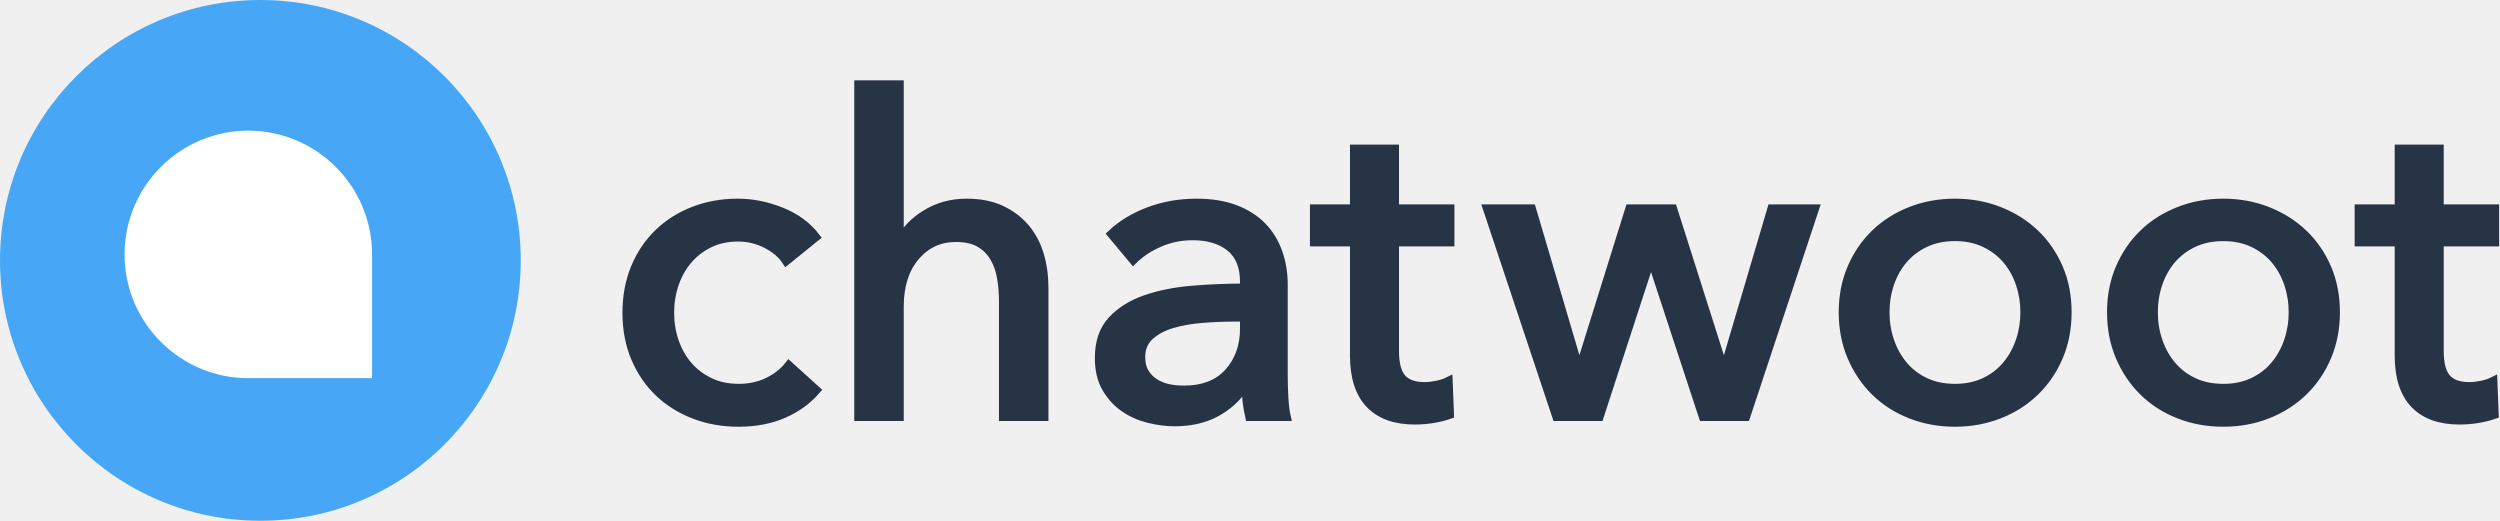
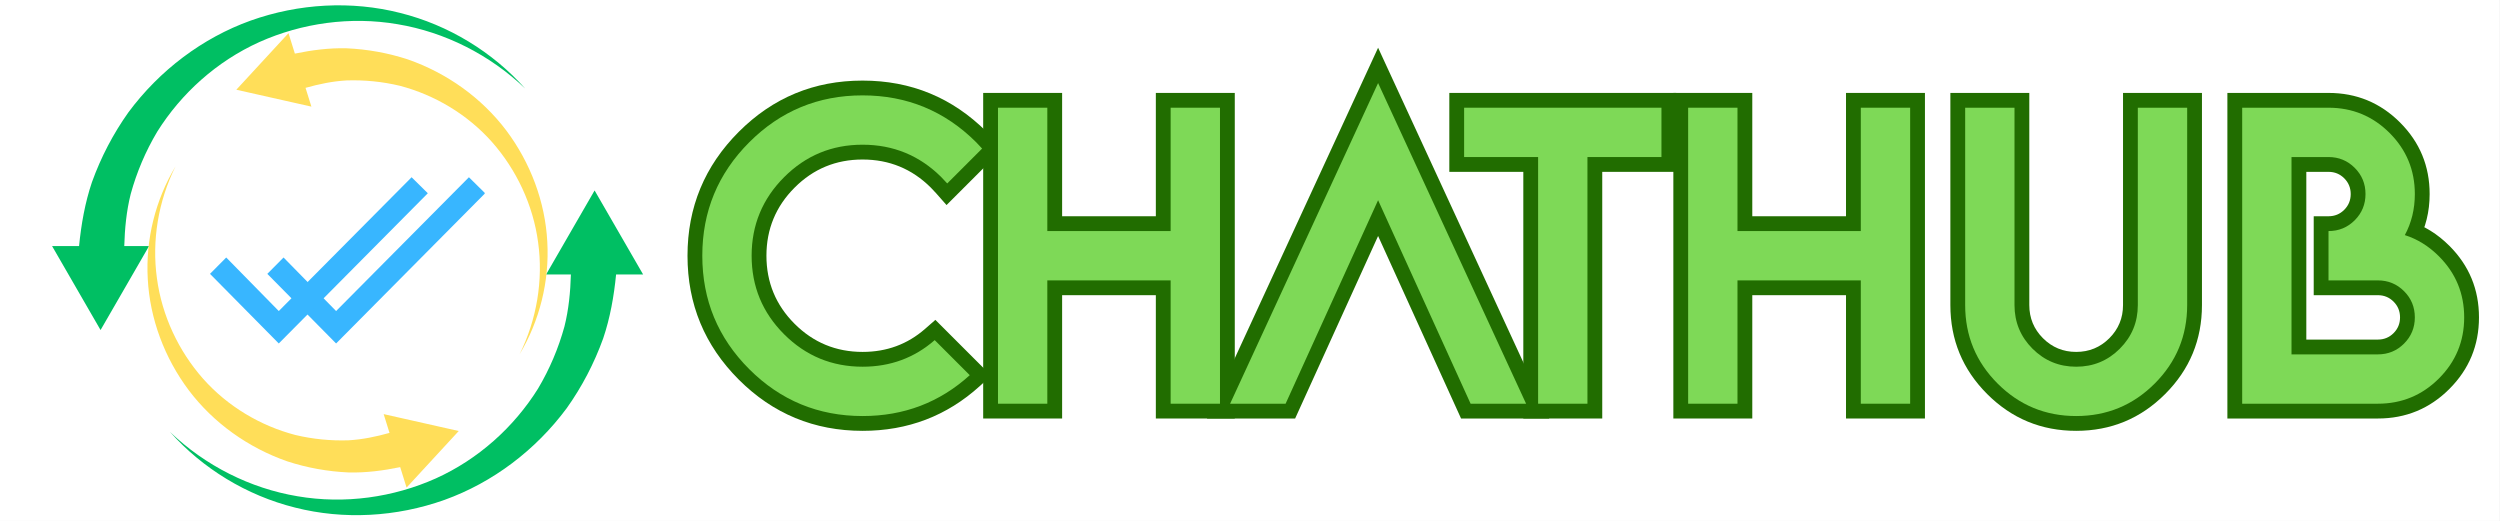
- <svg xmlns="http://www.w3.org/2000/svg" width="2458px" height="512px" viewBox="0 0 2458 512" version="1.1">
-   <g id="Logo" stroke="none" stroke-width="1" fill="none" fill-rule="evenodd">
-     <g id="on_white" fill-rule="nonzero">
-       <g id="woot-log">
-         <circle id="Oval" fill="#47A7F6" cx="256" cy="256" r="256" />
-         <path d="M362.808,368.808 L244.123,368.808 C178.699,368.808 125.457,315.562 125.457,250.122 C125.457,184.703 178.699,131.457 244.124,131.457 C309.565,131.457 362.808,184.703 362.808,250.122 L362.808,368.808 Z" id="Fill-1" stroke="#FFFFFF" stroke-width="6" fill="#FFFFFF" />
+ <svg xmlns="http://www.w3.org/2000/svg" width="2458" zoomAndPan="magnify" viewBox="0 0 1843.5 384" height="512" preserveAspectRatio="xMidYMid meet" version="1.0">
+   <defs>
+     <g />
+     <clipPath id="c79c29c38e">
+       <path d="M 0 0.051 L 1843 0.051 L 1843 383.945 L 0 383.945 Z M 0 0.051 " clip-rule="nonzero" />
+     </clipPath>
+     <clipPath id="16003195d8">
+       <path d="M 38 0.051 L 475 0.051 L 475 383.945 L 38 383.945 Z M 38 0.051 " clip-rule="nonzero" />
+     </clipPath>
+     <clipPath id="57e912768a">
+       <path d="M 87 140 L 436.59 140 L 436.59 380 L 87 380 Z M 87 140 " clip-rule="nonzero" />
+     </clipPath>
+     <clipPath id="6dd7930e6b">
+       <path d="M 0.391 3 L 350 3 L 350 244 L 0.391 244 Z M 0.391 3 " clip-rule="nonzero" />
+     </clipPath>
+     <clipPath id="81e90a83df">
+       <path d="M 70 122 L 301 122 L 301 360 L 70 360 Z M 70 122 " clip-rule="nonzero" />
+     </clipPath>
+     <clipPath id="9106e9ce43">
+       <path d="M 311.855 -18.316 L 414.746 311.711 L 124.551 402.18 L 21.66 72.156 Z M 311.855 -18.316 " clip-rule="nonzero" />
+     </clipPath>
+     <clipPath id="2b8f3c3e44">
+       <path d="M 311.855 -18.316 L 414.746 311.711 L 124.551 402.18 L 21.66 72.156 Z M 311.855 -18.316 " clip-rule="nonzero" />
+     </clipPath>
+     <clipPath id="25d35d58f9">
+       <path d="M 136 24 L 366 24 L 366 262 L 136 262 Z M 136 24 " clip-rule="nonzero" />
+     </clipPath>
+     <clipPath id="d7359f8c96">
+       <path d="M 311.855 -18.316 L 414.746 311.711 L 124.551 402.18 L 21.66 72.156 Z M 311.855 -18.316 " clip-rule="nonzero" />
+     </clipPath>
+     <clipPath id="adcada7158">
+       <path d="M 311.855 -18.316 L 414.746 311.711 L 124.551 402.18 L 21.66 72.156 Z M 311.855 -18.316 " clip-rule="nonzero" />
+     </clipPath>
+     <clipPath id="40f9f9fa3a">
+       <path d="M 159 130.703 L 319.422 130.703 L 319.422 253.484 L 159 253.484 Z M 159 130.703 " clip-rule="nonzero" />
+     </clipPath>
+     <clipPath id="d734fc5a1a">
+       <path d="M 116.777 130.703 L 278 130.703 L 278 253.484 L 116.777 253.484 Z M 116.777 130.703 " clip-rule="nonzero" />
+     </clipPath>
+     <clipPath id="af3cadb6a2">
+       <rect x="0" width="437" y="0" height="384" />
+     </clipPath>
+     <clipPath id="b1de619b25">
+       <rect x="0" width="1340" y="0" height="370" />
+     </clipPath>
+   </defs>
+   <g clip-path="url(#c79c29c38e)">
+     <path fill="#ffffff" d="M 0 0.051 L 1843 0.051 L 1843 383.949 L 0 383.949 Z M 0 0.051 " fill-opacity="1" fill-rule="nonzero" />
+     <path fill="#ffffff" d="M 0 0.051 L 1843 0.051 L 1843 383.949 L 0 383.949 Z M 0 0.051 " fill-opacity="1" fill-rule="nonzero" />
+   </g>
+   <g clip-path="url(#16003195d8)">
+     <g transform="matrix(1, 0, 0, 1, 38, -0.000000000000026167)">
+       <g clip-path="url(#af3cadb6a2)">
+         <g clip-path="url(#57e912768a)">
+           <path fill="#00bf63" d="M 436.219 202.371 L 400.457 140.441 L 364.703 202.371 L 382.98 202.371 C 382.605 215.254 381.391 228.145 378.219 240.789 C 373.832 256.723 367.32 272.152 358.738 286.582 C 340.957 315 314.727 338.633 283.367 352.793 C 252.078 366.805 216.152 371.906 181.398 365.941 C 146.672 360.152 113.426 343.48 87.383 318.539 C 111.363 345.449 143.805 365.363 179.637 374.301 C 215.438 383.395 254.211 381.285 289.77 368.625 C 325.344 355.828 356.984 331.945 379.961 300.918 C 391.137 285.191 400.176 267.887 406.797 249.52 C 411.938 234.32 414.719 218.43 416.309 202.371 Z M 436.219 202.371 " fill-opacity="1" fill-rule="nonzero" />
+         </g>
+         <g clip-path="url(#6dd7930e6b)">
+           <path fill="#00bf63" d="M 77.871 97.227 C 95.652 68.805 121.883 45.176 153.246 31.012 C 184.535 17 220.461 11.898 255.215 17.863 C 289.941 23.652 323.184 40.32 349.227 65.266 C 325.25 38.359 292.805 18.445 256.977 9.508 C 221.172 0.414 182.398 2.523 146.84 15.184 C 111.266 27.98 79.629 51.863 56.652 82.891 C 45.477 98.617 36.434 115.922 29.816 134.289 C 24.676 149.484 21.895 165.379 20.305 181.438 L 0.395 181.438 L 36.156 243.367 L 71.91 181.438 L 53.633 181.438 C 54.008 168.555 55.219 155.66 58.395 143.02 C 62.781 127.086 69.289 111.656 77.871 97.227 Z M 77.871 97.227 " fill-opacity="1" fill-rule="nonzero" />
+         </g>
+         <g clip-path="url(#81e90a83df)">
+           <g clip-path="url(#9106e9ce43)">
+             <g clip-path="url(#2b8f3c3e44)">
+               <path fill="#ffde59" d="M 261.805 359.547 L 300.273 317.828 L 244.914 305.367 L 249.23 319.215 C 239.383 321.973 229.332 324.098 219.004 324.68 C 205.895 325.121 192.672 323.832 179.715 320.738 C 153.984 313.98 129.891 299.691 111.754 279.277 C 93.75 258.887 81.402 232.875 77.711 205.141 C 73.895 177.465 78.672 148.344 91.418 122.727 C 76.695 147.246 69.273 176.523 70.965 205.777 C 72.531 235.047 83.285 263.922 101.273 287.871 C 119.367 311.797 144.934 330.125 173.863 340.203 C 188.418 344.953 203.66 347.715 219.141 348.391 C 231.867 348.695 244.562 347.051 257.102 344.461 Z M 261.805 359.547 " fill-opacity="1" fill-rule="nonzero" />
+             </g>
+           </g>
+         </g>
+         <g clip-path="url(#25d35d58f9)">
+           <g clip-path="url(#d7359f8c96)">
+             <g clip-path="url(#adcada7158)">
+               <path fill="#ffde59" d="M 256.824 63.25 C 282.555 70.008 306.648 84.297 324.789 104.711 C 342.789 125.105 355.141 151.113 358.828 178.852 C 362.645 206.527 357.867 235.645 345.121 261.266 C 359.844 236.746 367.266 207.465 365.574 178.215 C 364.008 148.941 353.25 120.07 335.262 96.121 C 317.168 72.195 291.602 53.867 262.672 43.789 C 248.121 39.035 232.875 36.277 217.398 35.602 C 204.672 35.293 191.977 36.941 179.434 39.531 L 174.734 24.445 L 136.266 66.164 L 191.625 78.621 L 187.305 64.777 C 197.152 62.02 207.207 59.891 217.535 59.309 C 230.641 58.871 243.867 60.156 256.824 63.25 Z M 256.824 63.25 " fill-opacity="1" fill-rule="nonzero" />
+             </g>
+           </g>
+         </g>
+         <g clip-path="url(#40f9f9fa3a)">
+           <path fill="#38b6ff" d="M 307.781 130.703 L 209.84 229.363 L 171.086 189.879 L 159.121 201.941 L 209.84 253.277 L 319.734 142.504 Z M 307.781 130.703 " fill-opacity="1" fill-rule="nonzero" />
+         </g>
+         <g clip-path="url(#d734fc5a1a)">
+           <path fill="#38b6ff" d="M 265.516 130.703 L 167.574 229.363 L 128.82 189.879 L 116.852 201.941 L 167.574 253.277 L 277.469 142.504 Z M 265.516 130.703 " fill-opacity="1" fill-rule="nonzero" />
+         </g>
      </g>
-       <path d="M772.982,256.848 C768.658,250.217 762.171,244.667 753.522,240.198 C744.872,235.73 735.647,233.495 725.844,233.495 C715.177,233.495 705.735,235.513 697.518,239.55 C689.302,243.586 682.31,248.992 676.544,255.767 C670.778,262.542 666.381,270.398 663.354,279.336 C660.327,288.273 658.813,297.643 658.813,307.446 C658.813,317.248 660.327,326.618 663.354,335.555 C666.381,344.493 670.778,352.349 676.544,359.124 C682.31,365.899 689.374,371.305 697.735,375.341 C706.095,379.378 715.609,381.396 726.277,381.396 C736.656,381.396 746.098,379.378 754.603,375.341 C763.108,371.305 770.099,365.827 775.577,358.908 L802.822,383.558 C794.173,393.649 783.361,401.505 770.387,407.127 C757.414,412.749 742.71,415.56 726.277,415.56 C710.42,415.56 695.789,412.965 682.382,407.776 C668.976,402.586 657.372,395.307 647.569,385.937 C637.767,376.567 630.055,365.251 624.433,351.989 C618.811,338.727 616,323.879 616,307.446 C616,291.3 618.739,276.597 624.217,263.335 C629.695,250.073 637.335,238.685 647.137,229.171 C656.939,219.657 668.544,212.305 681.95,207.115 C695.356,201.926 709.843,199.331 725.412,199.331 C739.827,199.331 754.17,202.214 768.441,207.98 C782.713,213.746 794.028,222.107 802.389,233.063 L772.982,256.848 Z M885.421,236.09 C890.322,225.999 898.683,217.35 910.504,210.143 C922.324,202.935 935.586,199.331 950.29,199.331 C963.552,199.331 974.94,201.565 984.454,206.034 C993.968,210.503 1001.896,216.485 1008.239,223.981 C1014.582,231.477 1019.267,240.27 1022.294,250.361 C1025.321,260.452 1026.835,271.263 1026.835,282.795 L1026.835,409.938 L986.184,409.938 L986.184,296.634 C986.184,288.273 985.535,280.345 984.238,272.849 C982.94,265.353 980.562,258.722 977.102,252.956 C973.643,247.19 968.958,242.577 963.047,239.117 C957.137,235.658 949.425,233.928 939.911,233.928 C923.766,233.928 910.504,240.054 900.125,252.307 C889.746,264.56 884.556,280.921 884.556,301.391 L884.556,409.938 L843.905,409.938 L843.905,83 L884.556,83 L884.556,236.09 L885.421,236.09 Z M1223.171,277.174 C1223.171,261.893 1218.558,250.577 1209.332,243.226 C1200.106,235.874 1187.853,232.198 1172.573,232.198 C1161.041,232.198 1150.157,234.432 1139.923,238.901 C1129.688,243.37 1121.111,249.064 1114.191,255.983 L1092.568,230.036 C1102.659,220.522 1114.984,213.026 1129.544,207.548 C1144.103,202.07 1159.743,199.331 1176.465,199.331 C1191.169,199.331 1203.926,201.421 1214.738,205.602 C1225.549,209.782 1234.415,215.476 1241.334,222.684 C1248.253,229.892 1253.443,238.396 1256.902,248.199 C1260.362,258.001 1262.092,268.524 1262.092,279.768 L1262.092,369.287 C1262.092,376.206 1262.308,383.486 1262.741,391.126 C1263.173,398.766 1263.966,405.037 1265.119,409.938 L1228.36,409.938 C1226.054,400.136 1224.9,390.333 1224.9,380.531 L1223.603,380.531 C1216.107,391.487 1206.665,399.991 1195.277,406.046 C1183.889,412.1 1170.411,415.128 1154.842,415.128 C1146.77,415.128 1138.337,414.046 1129.544,411.884 C1120.75,409.722 1112.75,406.19 1105.542,401.289 C1098.334,396.388 1092.352,389.901 1087.595,381.828 C1082.838,373.756 1080.46,363.809 1080.46,351.989 C1080.46,336.42 1084.64,324.095 1093.001,315.014 C1101.362,305.932 1112.317,299.013 1125.868,294.256 C1139.418,289.499 1154.698,286.399 1171.708,284.958 C1188.718,283.516 1205.872,282.795 1223.171,282.795 L1223.171,277.174 Z M1213.224,312.203 C1203.133,312.203 1192.682,312.635 1181.871,313.5 C1171.059,314.365 1161.257,316.095 1152.464,318.689 C1143.67,321.284 1136.391,325.176 1130.625,330.366 C1124.859,335.555 1121.976,342.475 1121.976,351.124 C1121.976,357.178 1123.201,362.224 1125.651,366.26 C1128.102,370.296 1131.345,373.612 1135.382,376.206 C1139.418,378.801 1143.887,380.603 1148.788,381.612 C1153.689,382.621 1158.734,383.126 1163.924,383.126 C1182.952,383.126 1197.584,377.432 1207.818,366.044 C1218.053,354.655 1223.171,340.312 1223.171,323.014 L1223.171,312.203 L1213.224,312.203 Z M1425.993,238.252 L1371.504,238.252 L1371.504,345.069 C1371.504,357.467 1373.81,366.332 1378.423,371.666 C1383.036,376.999 1390.388,379.666 1400.478,379.666 C1404.226,379.666 1408.263,379.234 1412.587,378.369 C1416.912,377.504 1420.804,376.206 1424.264,374.477 L1425.561,407.776 C1420.66,409.506 1415.254,410.875 1409.344,411.884 C1403.433,412.893 1397.307,413.398 1390.964,413.398 C1371.648,413.398 1356.872,408.064 1346.637,397.397 C1336.402,386.729 1331.285,370.729 1331.285,349.394 L1331.285,238.252 L1291.931,238.252 L1291.931,204.953 L1331.285,204.953 L1331.285,146.139 L1371.504,146.139 L1371.504,204.953 L1425.993,204.953 L1425.993,238.252 Z M1506.078,204.953 L1552.351,361.503 L1553.216,361.503 L1602.083,204.953 L1644.897,204.953 L1694.629,361.503 L1695.494,361.503 L1741.767,204.953 L1784.581,204.953 L1716.685,409.938 L1674.304,409.938 L1623.706,255.983 L1622.841,255.983 L1572.676,409.938 L1530.295,409.938 L1461.967,204.953 L1506.078,204.953 Z M2032.811,307.013 C2032.811,322.87 2030,337.429 2024.378,350.691 C2018.756,363.953 2010.972,375.413 2001.026,385.072 C1991.079,394.73 1979.331,402.226 1965.78,407.56 C1952.23,412.893 1937.671,415.56 1922.102,415.56 C1906.534,415.56 1891.974,412.893 1878.424,407.56 C1864.873,402.226 1853.197,394.73 1843.395,385.072 C1833.592,375.413 1825.88,363.953 1820.258,350.691 C1814.636,337.429 1811.825,322.87 1811.825,307.013 C1811.825,291.156 1814.636,276.669 1820.258,263.551 C1825.88,250.433 1833.592,239.117 1843.395,229.603 C1853.197,220.089 1864.873,212.665 1878.424,207.332 C1891.974,201.998 1906.534,199.331 1922.102,199.331 C1937.671,199.331 1952.23,201.998 1965.78,207.332 C1979.331,212.665 1991.079,220.089 2001.026,229.603 C2010.972,239.117 2018.756,250.433 2024.378,263.551 C2030,276.669 2032.811,291.156 2032.811,307.013 Z M1990.43,307.013 C1990.43,297.211 1988.917,287.841 1985.89,278.903 C1982.862,269.966 1978.466,262.11 1972.7,255.334 C1966.934,248.559 1959.798,243.154 1951.293,239.117 C1942.788,235.081 1933.058,233.063 1922.102,233.063 C1911.146,233.063 1901.416,235.081 1892.911,239.117 C1884.406,243.154 1877.271,248.559 1871.505,255.334 C1865.738,262.11 1861.342,269.966 1858.315,278.903 C1855.287,287.841 1853.774,297.211 1853.774,307.013 C1853.774,316.816 1855.287,326.185 1858.315,335.123 C1861.342,344.06 1865.738,351.989 1871.505,358.908 C1877.271,365.827 1884.406,371.305 1892.911,375.341 C1901.416,379.378 1911.146,381.396 1922.102,381.396 C1933.058,381.396 1942.788,379.378 1951.293,375.341 C1959.798,371.305 1966.934,365.827 1972.7,358.908 C1978.466,351.989 1982.862,344.06 1985.89,335.123 C1988.917,326.185 1990.43,316.816 1990.43,307.013 Z M2296.611,307.013 C2296.611,322.87 2293.8,337.429 2288.178,350.691 C2282.556,363.953 2274.771,375.413 2264.825,385.072 C2254.878,394.73 2243.13,402.226 2229.58,407.56 C2216.029,412.893 2201.47,415.56 2185.901,415.56 C2170.333,415.56 2155.774,412.893 2142.223,407.56 C2128.673,402.226 2116.996,394.73 2107.194,385.072 C2097.392,375.413 2089.68,363.953 2084.058,350.691 C2078.436,337.429 2075.625,322.87 2075.625,307.013 C2075.625,291.156 2078.436,276.669 2084.058,263.551 C2089.68,250.433 2097.392,239.117 2107.194,229.603 C2116.996,220.089 2128.673,212.665 2142.223,207.332 C2155.774,201.998 2170.333,199.331 2185.901,199.331 C2201.47,199.331 2216.029,201.998 2229.58,207.332 C2243.13,212.665 2254.878,220.089 2264.825,229.603 C2274.771,239.117 2282.556,250.433 2288.178,263.551 C2293.8,276.669 2296.611,291.156 2296.611,307.013 Z M2254.23,307.013 C2254.23,297.211 2252.716,287.841 2249.689,278.903 C2246.662,269.966 2242.265,262.11 2236.499,255.334 C2230.733,248.559 2223.597,243.154 2215.092,239.117 C2206.587,235.081 2196.857,233.063 2185.901,233.063 C2174.946,233.063 2165.215,235.081 2156.71,239.117 C2148.205,243.154 2141.07,248.559 2135.304,255.334 C2129.538,262.11 2125.141,269.966 2122.114,278.903 C2119.087,287.841 2117.573,297.211 2117.573,307.013 C2117.573,316.816 2119.087,326.185 2122.114,335.123 C2125.141,344.06 2129.538,351.989 2135.304,358.908 C2141.07,365.827 2148.205,371.305 2156.71,375.341 C2165.215,379.378 2174.946,381.396 2185.901,381.396 C2196.857,381.396 2206.587,379.378 2215.092,375.341 C2223.597,371.305 2230.733,365.827 2236.499,358.908 C2242.265,351.989 2246.662,344.06 2249.689,335.123 C2252.716,326.185 2254.23,316.816 2254.23,307.013 Z M2453.16,238.252 L2398.671,238.252 L2398.671,345.069 C2398.671,357.467 2400.977,366.332 2405.59,371.666 C2410.203,376.999 2417.554,379.666 2427.645,379.666 C2431.393,379.666 2435.429,379.234 2439.754,378.369 C2444.079,377.504 2447.971,376.206 2451.43,374.477 L2452.728,407.776 C2447.827,409.506 2442.421,410.875 2436.511,411.884 C2430.6,412.893 2424.474,413.398 2418.131,413.398 C2398.815,413.398 2384.039,408.064 2373.804,397.397 C2363.569,386.729 2358.452,370.729 2358.452,349.394 L2358.452,238.252 L2319.098,238.252 L2319.098,204.953 L2358.452,204.953 L2358.452,146.139 L2398.671,146.139 L2398.671,204.953 L2453.16,204.953 L2453.16,238.252 Z" id="chatwoot" stroke="#273445" stroke-width="8" fill="#273444" />
+     </g>
+   </g>
+   <g transform="matrix(1, 0, 0, 1, 500, 7)">
+     <g clip-path="url(#b1de619b25)">
+       <g fill="#216d00" fill-opacity="1">
+         <g transform="translate(8.781224, 290.6945)">
+           <g>
+             <path d="M 127.176 -180.062 C 107.645 -180.062 90.984 -173.172 77.203 -159.387 C 63.324 -145.508 56.387 -128.758 56.387 -109.129 C 56.387 -89.504 63.301 -72.773 77.133 -58.941 C 90.961 -45.113 107.691 -38.195 127.316 -38.195 C 145.051 -38.195 160.371 -43.836 173.281 -55.113 L 180.965 -61.824 L 222.148 -20.641 L 213.652 -12.941 C 189.406 9.023 160.625 20.008 127.316 20.008 C 91.621 20.008 61.176 7.41 35.977 -17.789 C 10.777 -42.988 -1.82 -73.434 -1.82 -109.129 C -1.82 -144.824 10.801 -175.297 36.047 -200.543 C 61.199 -225.691 91.574 -238.266 127.176 -238.266 L 127.316 -238.266 C 163.004 -238.266 193.469 -225.699 218.715 -200.559 C 220.402 -198.871 222.031 -197.137 223.602 -195.355 L 230.387 -187.668 L 189.199 -146.484 L 181.516 -155.195 C 180.242 -156.633 178.93 -158.031 177.574 -159.387 C 163.711 -173.172 146.957 -180.062 127.316 -180.062 Z M 127.176 -201.891 L 127.316 -201.891 C 152.961 -201.891 174.855 -192.867 193.012 -174.82 C 194.688 -173.145 196.309 -171.418 197.883 -169.637 L 189.699 -162.414 L 181.98 -170.133 L 207.699 -195.852 L 215.418 -188.137 L 207.234 -180.914 C 205.961 -182.355 204.656 -183.746 203.312 -185.09 C 182.324 -205.988 156.996 -216.438 127.316 -216.438 L 127.176 -216.438 C 97.602 -216.438 72.371 -205.996 51.484 -185.105 C 30.5 -164.125 20.008 -138.797 20.008 -109.129 C 20.008 -79.461 30.477 -54.16 51.41 -33.223 C 72.348 -12.289 97.648 -1.82 127.316 -1.82 C 155.016 -1.82 178.906 -10.918 198.996 -29.117 L 206.324 -21.031 L 198.605 -13.312 L 172.746 -39.176 L 180.461 -46.891 L 187.641 -38.672 C 170.617 -23.801 150.512 -16.367 127.316 -16.367 C 101.664 -16.367 79.789 -25.414 61.695 -43.508 C 43.602 -61.602 34.555 -83.477 34.555 -109.129 C 34.555 -134.785 43.625 -156.68 61.766 -174.82 C 79.812 -192.867 101.617 -201.891 127.176 -201.891 Z M 127.176 -201.891 " />
+           </g>
+         </g>
+       </g>
+       <g fill="#216d00" fill-opacity="1">
+         <g transform="translate(226.8204, 290.6945)">
+           <g>
+             <path d="M 56.387 -90.941 L 56.387 10.914 L -1.82 10.914 L -1.82 -229.172 L 56.387 -229.172 L 56.387 -127.316 L 45.469 -127.316 L 45.469 -138.23 L 136.41 -138.23 L 136.41 -127.316 L 125.496 -127.316 L 125.496 -229.172 L 183.703 -229.172 L 183.703 10.914 L 125.496 10.914 L 125.496 -90.941 L 136.41 -90.941 L 136.41 -80.027 L 45.469 -80.027 L 45.469 -90.941 Z M 34.555 -101.855 L 147.324 -101.855 L 147.324 0 L 136.41 0 L 136.41 -10.914 L 172.789 -10.914 L 172.789 0 L 161.875 0 L 161.875 -218.258 L 172.789 -218.258 L 172.789 -207.344 L 136.41 -207.344 L 136.41 -218.258 L 147.324 -218.258 L 147.324 -116.402 L 34.555 -116.402 L 34.555 -218.258 L 45.469 -218.258 L 45.469 -207.344 L 9.094 -207.344 L 9.094 -218.258 L 20.008 -218.258 L 20.008 0 L 9.094 0 L 9.094 -10.914 L 45.469 -10.914 L 45.469 0 L 34.555 0 Z M 34.555 -101.855 " />
+           </g>
+         </g>
+       </g>
+       <g fill="#216d00" fill-opacity="1">
+         <g transform="translate(397.9837, 290.6945)">
+           <g>
+             <path d="M 128.16 -145.535 L 57.047 10.914 L -7.965 10.914 L 118.223 -262.492 L 244.41 10.914 L 179.402 10.914 L 108.289 -145.535 L 118.223 -150.055 Z M 118.223 -176.43 L 196.367 -4.516 L 186.43 0 L 186.43 -10.914 L 227.352 -10.914 L 227.352 0 L 217.445 4.574 L 108.312 -231.875 L 118.223 -236.449 L 128.133 -231.875 L 19.004 4.574 L 9.094 0 L 9.094 -10.914 L 50.02 -10.914 L 50.02 0 L 40.082 -4.516 L 108.289 -154.57 Z M 118.223 -176.43 " />
+           </g>
+         </g>
+       </g>
+       <g fill="#216d00" fill-opacity="1">
+         <g transform="translate(570.5479, 290.6945)">
+           <g>
+             <path d="M 110.949 -181.883 L 110.949 10.914 L 52.746 10.914 L 52.746 -181.883 L 63.66 -181.883 L 63.66 -170.969 L -1.82 -170.969 L -1.82 -229.172 L 165.516 -229.172 L 165.516 -170.969 L 100.035 -170.969 L 100.035 -181.883 Z M 89.121 -192.797 L 154.602 -192.797 L 154.602 -181.883 L 143.688 -181.883 L 143.688 -218.258 L 154.602 -218.258 L 154.602 -207.344 L 9.094 -207.344 L 9.094 -218.258 L 20.008 -218.258 L 20.008 -181.883 L 9.094 -181.883 L 9.094 -192.797 L 74.574 -192.797 L 74.574 0 L 63.66 0 L 63.66 -10.914 L 100.035 -10.914 L 100.035 0 L 89.121 0 Z M 89.121 -192.797 " />
+           </g>
+         </g>
+       </g>
+       <g fill="#216d00" fill-opacity="1">
+         <g transform="translate(735.7499, 290.6945)">
+           <g>
+             <path d="M 56.387 -90.941 L 56.387 10.914 L -1.82 10.914 L -1.82 -229.172 L 56.387 -229.172 L 56.387 -127.316 L 45.469 -127.316 L 45.469 -138.23 L 136.41 -138.23 L 136.41 -127.316 L 125.496 -127.316 L 125.496 -229.172 L 183.703 -229.172 L 183.703 10.914 L 125.496 10.914 L 125.496 -90.941 L 136.41 -90.941 L 136.41 -80.027 L 45.469 -80.027 L 45.469 -90.941 Z M 34.555 -101.855 L 147.324 -101.855 L 147.324 0 L 136.41 0 L 136.41 -10.914 L 172.789 -10.914 L 172.789 0 L 161.875 0 L 161.875 -218.258 L 172.789 -218.258 L 172.789 -207.344 L 136.41 -207.344 L 136.41 -218.258 L 147.324 -218.258 L 147.324 -116.402 L 34.555 -116.402 L 34.555 -218.258 L 45.469 -218.258 L 45.469 -207.344 L 9.094 -207.344 L 9.094 -218.258 L 20.008 -218.258 L 20.008 0 L 9.094 0 L 9.094 -10.914 L 45.469 -10.914 L 45.469 0 L 34.555 0 Z M 34.555 -101.855 " />
+           </g>
+         </g>
+       </g>
+       <g fill="#216d00" fill-opacity="1">
+         <g transform="translate(940.0216, 290.6945)">
+           <g>
+             <path d="M -1.82 -72.754 L -1.82 -229.172 L 56.387 -229.172 L 56.387 -72.754 C 56.387 -63.168 59.746 -55.012 66.473 -48.285 C 73.199 -41.559 81.355 -38.195 90.941 -38.195 C 100.527 -38.195 108.684 -41.559 115.41 -48.285 C 122.133 -55.012 125.496 -63.168 125.496 -72.754 L 125.496 -229.172 L 183.703 -229.172 L 183.703 -72.754 C 183.703 -47.098 174.656 -25.227 156.562 -7.133 C 138.469 10.961 116.598 20.008 90.941 20.008 C 65.285 20.008 43.414 10.961 25.32 -7.133 C 7.227 -25.227 -1.82 -47.098 -1.82 -72.754 Z M 20.008 -72.754 C 20.008 -53.125 26.922 -36.398 40.754 -22.566 C 54.586 -8.734 71.316 -1.82 90.941 -1.82 C 110.566 -1.82 127.297 -8.734 141.129 -22.566 C 154.957 -36.398 161.875 -53.125 161.875 -72.754 L 161.875 -218.258 L 172.789 -218.258 L 172.789 -207.344 L 136.41 -207.344 L 136.41 -218.258 L 147.324 -218.258 L 147.324 -72.754 C 147.324 -57.141 141.832 -43.84 130.844 -32.852 C 119.855 -21.863 106.555 -16.367 90.941 -16.367 C 75.328 -16.367 62.027 -21.863 51.039 -32.852 C 40.051 -43.84 34.555 -57.141 34.555 -72.754 L 34.555 -218.258 L 45.469 -218.258 L 45.469 -207.344 L 9.094 -207.344 L 9.094 -218.258 L 20.008 -218.258 Z M 20.008 -72.754 " />
+           </g>
+         </g>
+       </g>
+       <g fill="#216d00" fill-opacity="1">
+         <g transform="translate(1144.293, 290.6945)">
+           <g>
+             <path d="M 72.754 -138.23 C 77.316 -138.23 81.188 -139.82 84.359 -142.992 C 87.535 -146.168 89.121 -150.035 89.121 -154.602 C 89.121 -159.164 87.535 -163.035 84.359 -166.207 C 81.188 -169.383 77.316 -170.969 72.754 -170.969 L 45.469 -170.969 L 45.469 -181.883 L 56.387 -181.883 L 56.387 -36.375 L 45.469 -36.375 L 45.469 -47.289 L 109.129 -47.289 C 113.695 -47.289 117.562 -48.879 120.738 -52.051 C 123.91 -55.227 125.496 -59.094 125.496 -63.66 C 125.496 -68.223 123.91 -72.094 120.738 -75.266 C 117.562 -78.441 113.695 -80.027 109.129 -80.027 L 61.84 -80.027 L 61.84 -138.23 Z M 72.754 -116.402 L 72.754 -127.316 L 83.668 -127.316 L 83.668 -90.941 L 72.754 -90.941 L 72.754 -101.855 L 109.129 -101.855 C 119.723 -101.855 128.734 -98.137 136.172 -90.703 C 143.609 -83.266 147.324 -74.25 147.324 -63.66 C 147.324 -53.066 143.609 -44.051 136.172 -36.617 C 128.734 -29.18 119.723 -25.461 109.129 -25.461 L 34.555 -25.461 L 34.555 -192.797 L 72.754 -192.797 C 83.344 -192.797 92.359 -189.078 99.797 -181.645 C 107.23 -174.207 110.949 -165.191 110.949 -154.602 C 110.949 -144.008 107.23 -134.992 99.797 -127.559 C 92.359 -120.121 83.344 -116.402 72.754 -116.402 Z M 9.094 -229.172 L 72.754 -229.172 C 93.387 -229.172 110.973 -221.902 125.516 -207.363 C 140.055 -192.82 147.324 -175.234 147.324 -154.602 C 147.324 -141.672 144.426 -129.852 138.621 -119.137 L 129.023 -124.332 L 132.316 -134.738 C 143.293 -131.266 153.152 -125.16 161.891 -116.422 C 176.434 -101.879 183.703 -84.293 183.703 -63.66 C 183.703 -43.023 176.434 -25.438 161.891 -10.898 C 147.352 3.645 129.762 10.914 109.129 10.914 L -1.82 10.914 L -1.82 -229.172 Z M 9.094 -207.344 L 9.094 -218.258 L 20.008 -218.258 L 20.008 0 L 9.094 0 L 9.094 -10.914 L 109.129 -10.914 C 123.734 -10.914 136.18 -16.055 146.457 -26.332 C 156.734 -36.609 161.875 -49.055 161.875 -63.66 C 161.875 -78.266 156.734 -90.707 146.457 -100.984 C 140.23 -107.215 133.32 -111.527 125.73 -113.93 L 113.133 -117.914 L 119.426 -129.531 C 123.473 -137.004 125.496 -145.359 125.496 -154.602 C 125.496 -169.207 120.359 -181.648 110.078 -191.926 C 99.801 -202.207 87.359 -207.344 72.754 -207.344 Z M 9.094 -207.344 " />
+           </g>
+         </g>
+       </g>
+       <g fill="#7ed957" fill-opacity="1">
+         <g transform="translate(8.781224, 290.6945)">
+           <g>
+             <path d="M 127.172 -190.984 C 104.629 -190.984 85.398 -183.023 69.484 -167.109 C 53.473 -151.098 45.469 -131.77 45.469 -109.125 C 45.469 -86.488 53.445 -67.188 69.406 -51.219 C 85.375 -35.258 104.676 -27.281 127.312 -27.281 C 147.781 -27.281 165.5 -33.816 180.469 -46.891 L 206.328 -21.031 C 184.16 -0.945 157.82 9.094 127.312 9.094 C 94.633 9.094 66.758 -2.438 43.688 -25.5 C 20.625 -48.57 9.094 -76.445 9.094 -109.125 C 9.094 -141.812 20.648 -169.711 43.766 -192.828 C 66.785 -215.848 94.586 -227.359 127.172 -227.359 L 127.312 -227.359 C 160 -227.359 187.898 -215.848 211.016 -192.828 C 212.523 -191.305 213.992 -189.742 215.422 -188.141 L 189.703 -162.422 C 188.273 -164.023 186.805 -165.586 185.297 -167.109 C 169.285 -183.023 149.957 -190.984 127.312 -190.984 Z M 127.172 -190.984 " />
+           </g>
+         </g>
+       </g>
+       <g fill="#7ed957" fill-opacity="1">
+         <g transform="translate(226.8204, 290.6945)">
+           <g>
+             <path d="M 45.469 -90.938 L 45.469 0 L 9.094 0 L 9.094 -218.266 L 45.469 -218.266 L 45.469 -127.312 L 136.406 -127.312 L 136.406 -218.266 L 172.797 -218.266 L 172.797 0 L 136.406 0 L 136.406 -90.938 Z M 45.469 -90.938 " />
+           </g>
+         </g>
+       </g>
+       <g fill="#7ed957" fill-opacity="1">
+         <g transform="translate(397.9837, 290.6945)">
+           <g>
+             <path d="M 118.219 -150.062 L 50.016 0 L 9.094 0 L 118.219 -236.453 L 227.359 0 L 186.438 0 Z M 118.219 -150.062 " />
+           </g>
+         </g>
+       </g>
+       <g fill="#7ed957" fill-opacity="1">
+         <g transform="translate(570.5479, 290.6945)">
+           <g>
+             <path d="M 100.031 -181.891 L 100.031 0 L 63.656 0 L 63.656 -181.891 L 9.094 -181.891 L 9.094 -218.266 L 154.609 -218.266 L 154.609 -181.891 Z M 100.031 -181.891 " />
+           </g>
+         </g>
+       </g>
+       <g fill="#7ed957" fill-opacity="1">
+         <g transform="translate(735.7499, 290.6945)">
+           <g>
+             <path d="M 45.469 -90.938 L 45.469 0 L 9.094 0 L 9.094 -218.266 L 45.469 -218.266 L 45.469 -127.312 L 136.406 -127.312 L 136.406 -218.266 L 172.797 -218.266 L 172.797 0 L 136.406 0 L 136.406 -90.938 Z M 45.469 -90.938 " />
+           </g>
+         </g>
+       </g>
+       <g fill="#7ed957" fill-opacity="1">
+         <g transform="translate(940.0216, 290.6945)">
+           <g>
+             <path d="M 9.094 -72.75 L 9.094 -218.266 L 45.469 -218.266 L 45.469 -72.75 C 45.469 -60.156 49.895 -49.426 58.75 -40.562 C 67.613 -31.707 78.344 -27.281 90.938 -27.281 C 103.539 -27.281 114.27 -31.707 123.125 -40.562 C 131.977 -49.426 136.406 -60.156 136.406 -72.75 L 136.406 -218.266 L 172.797 -218.266 L 172.797 -72.75 C 172.797 -50.113 164.812 -30.812 148.844 -14.844 C 132.883 1.113 113.582 9.094 90.938 9.094 C 68.301 9.094 49 1.113 33.031 -14.844 C 17.07 -30.812 9.094 -50.113 9.094 -72.75 Z M 9.094 -72.75 " />
+           </g>
+         </g>
+       </g>
+       <g fill="#7ed957" fill-opacity="1">
+         <g transform="translate(1144.293, 290.6945)">
+           <g>
+             <path d="M 72.75 -127.312 C 80.332 -127.312 86.773 -129.961 92.078 -135.266 C 97.379 -140.578 100.031 -147.023 100.031 -154.609 C 100.031 -162.18 97.379 -168.617 92.078 -173.922 C 86.773 -179.234 80.332 -181.891 72.75 -181.891 L 45.469 -181.891 L 45.469 -36.375 L 109.125 -36.375 C 116.707 -36.375 123.148 -39.023 128.453 -44.328 C 133.754 -49.641 136.406 -56.082 136.406 -63.656 C 136.406 -71.238 133.754 -77.68 128.453 -82.984 C 123.148 -88.285 116.707 -90.938 109.125 -90.938 L 72.75 -90.938 Z M 9.094 -218.266 L 72.75 -218.266 C 90.375 -218.266 105.391 -212.055 117.797 -199.641 C 130.203 -187.234 136.406 -172.223 136.406 -154.609 C 136.406 -143.523 133.945 -133.43 129.031 -124.328 C 138.312 -121.398 146.691 -116.191 154.172 -108.703 C 166.586 -96.297 172.797 -81.281 172.797 -63.656 C 172.797 -46.039 166.586 -31.023 154.172 -18.609 C 141.766 -6.203 126.75 0 109.125 0 L 9.094 0 Z M 9.094 -218.266 " />
+           </g>
+         </g>
+       </g>
    </g>
  </g>
</svg>
